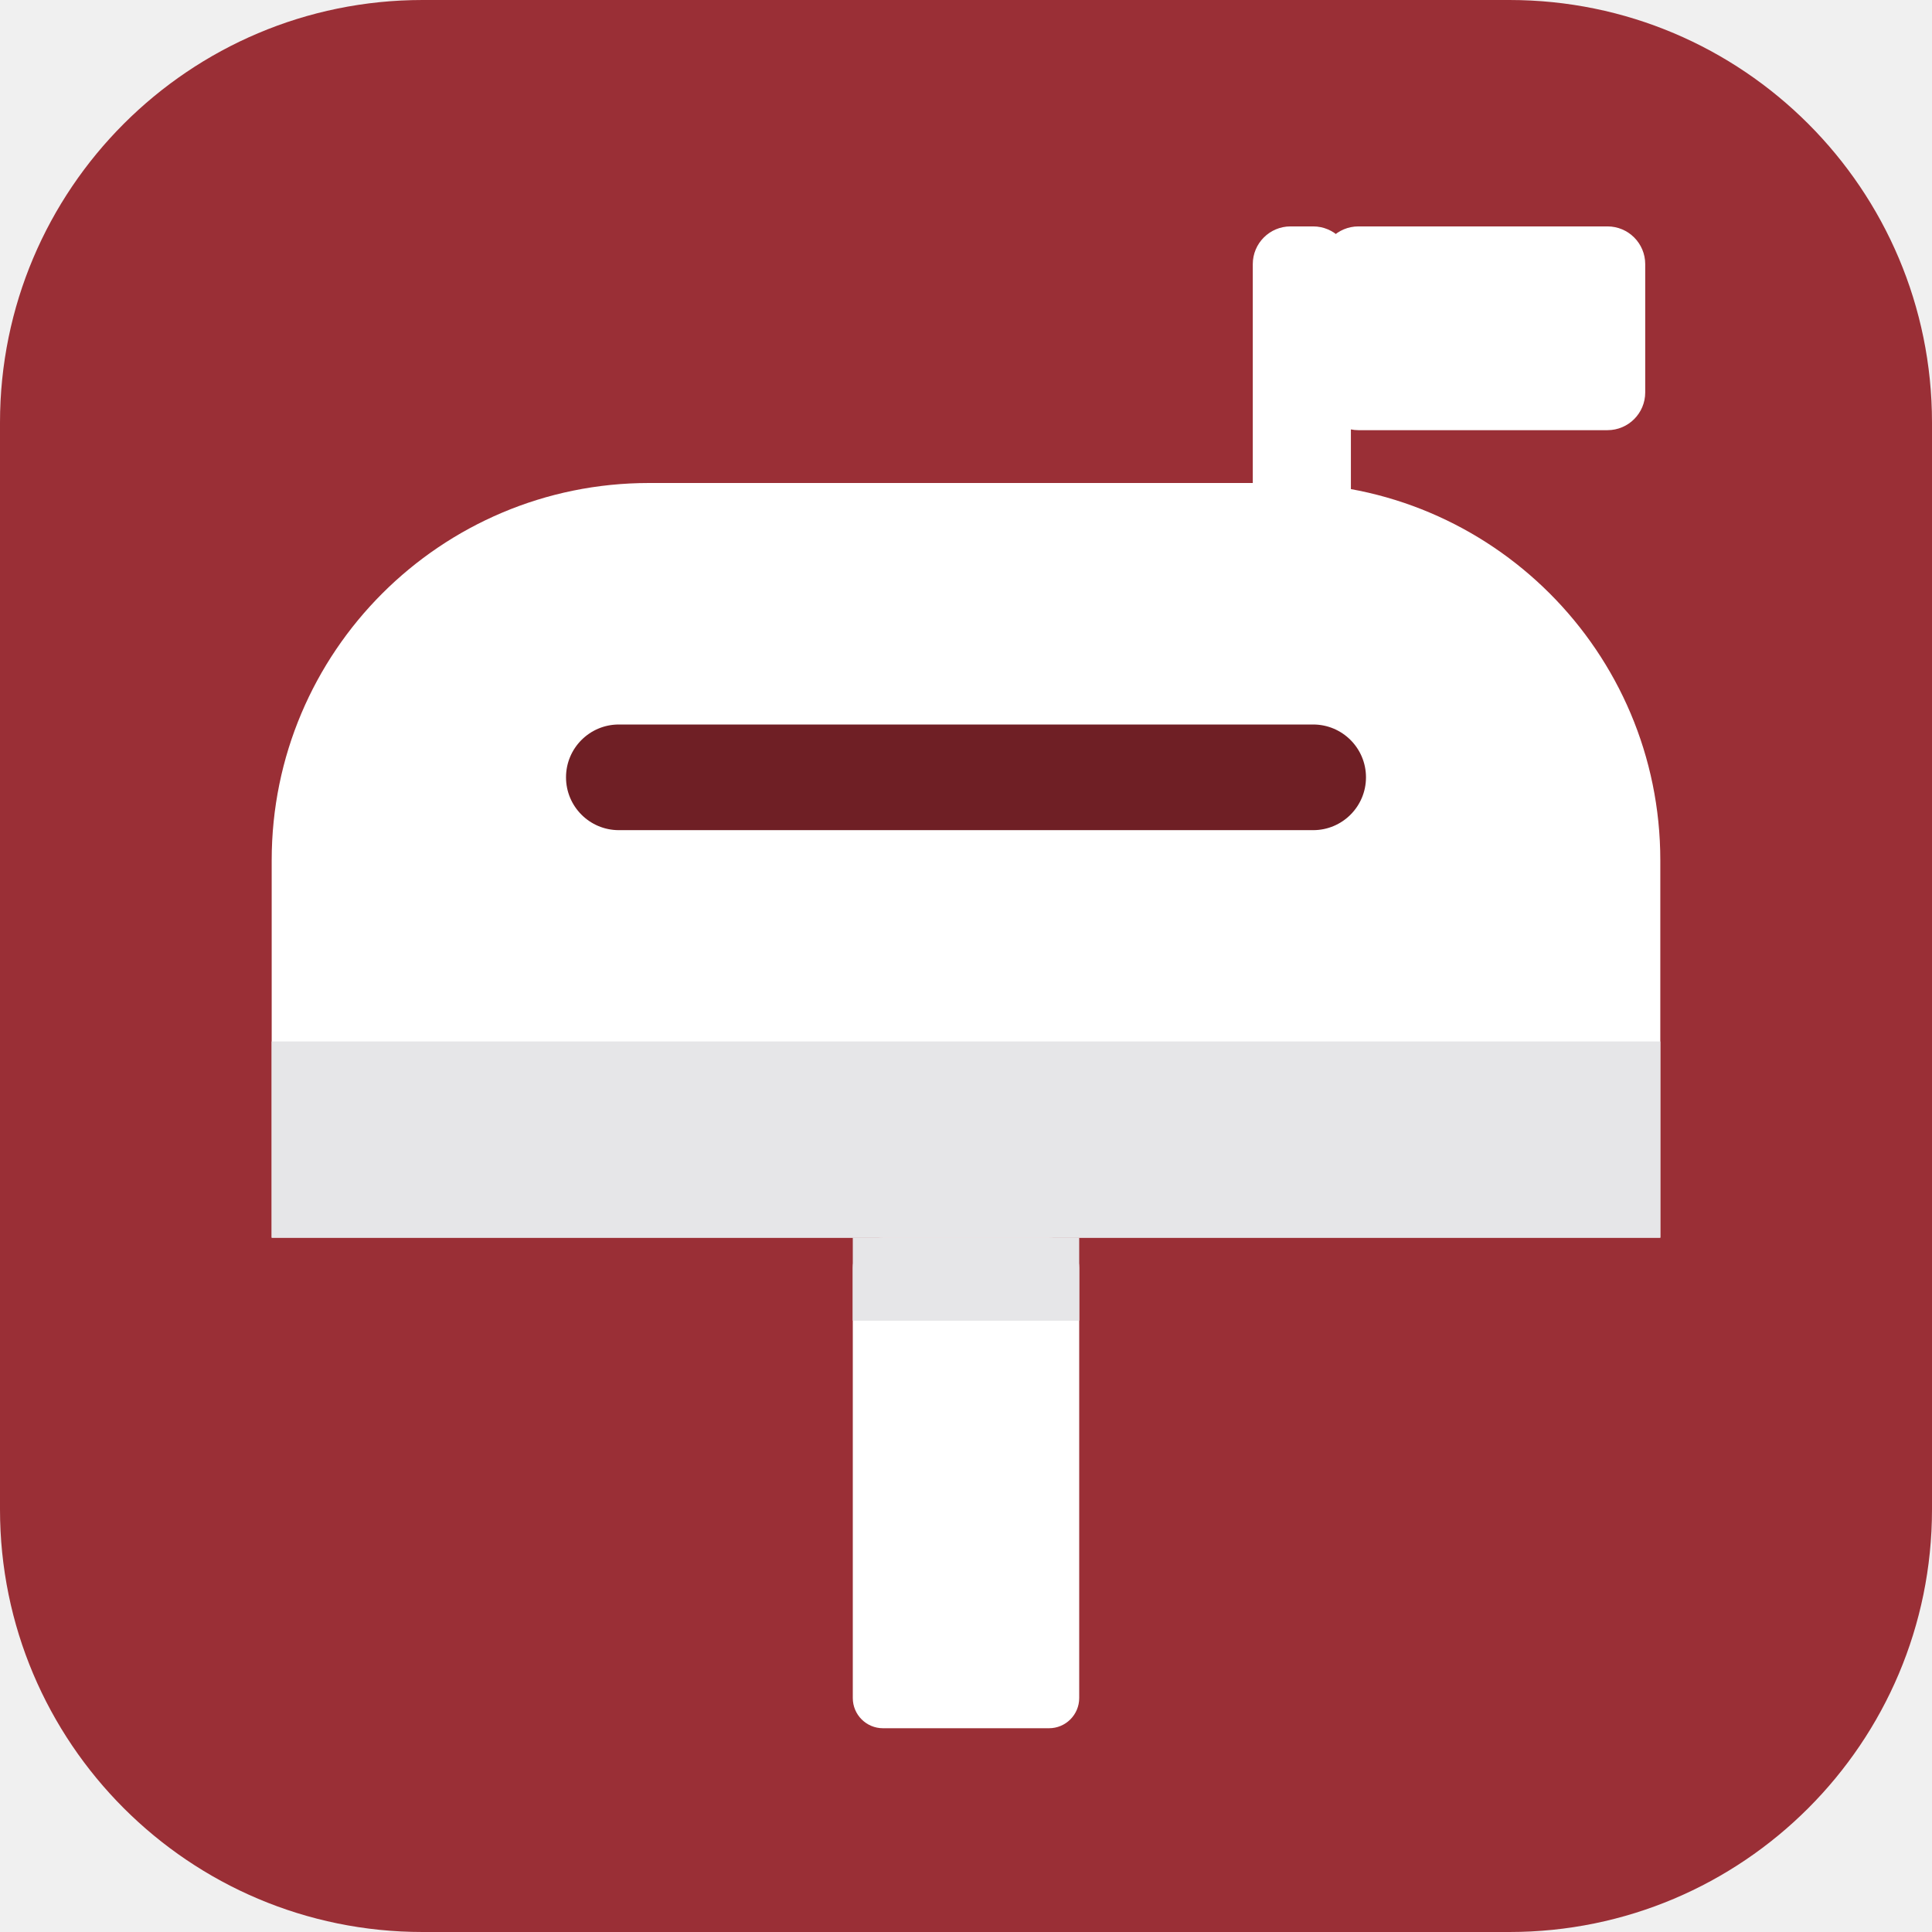
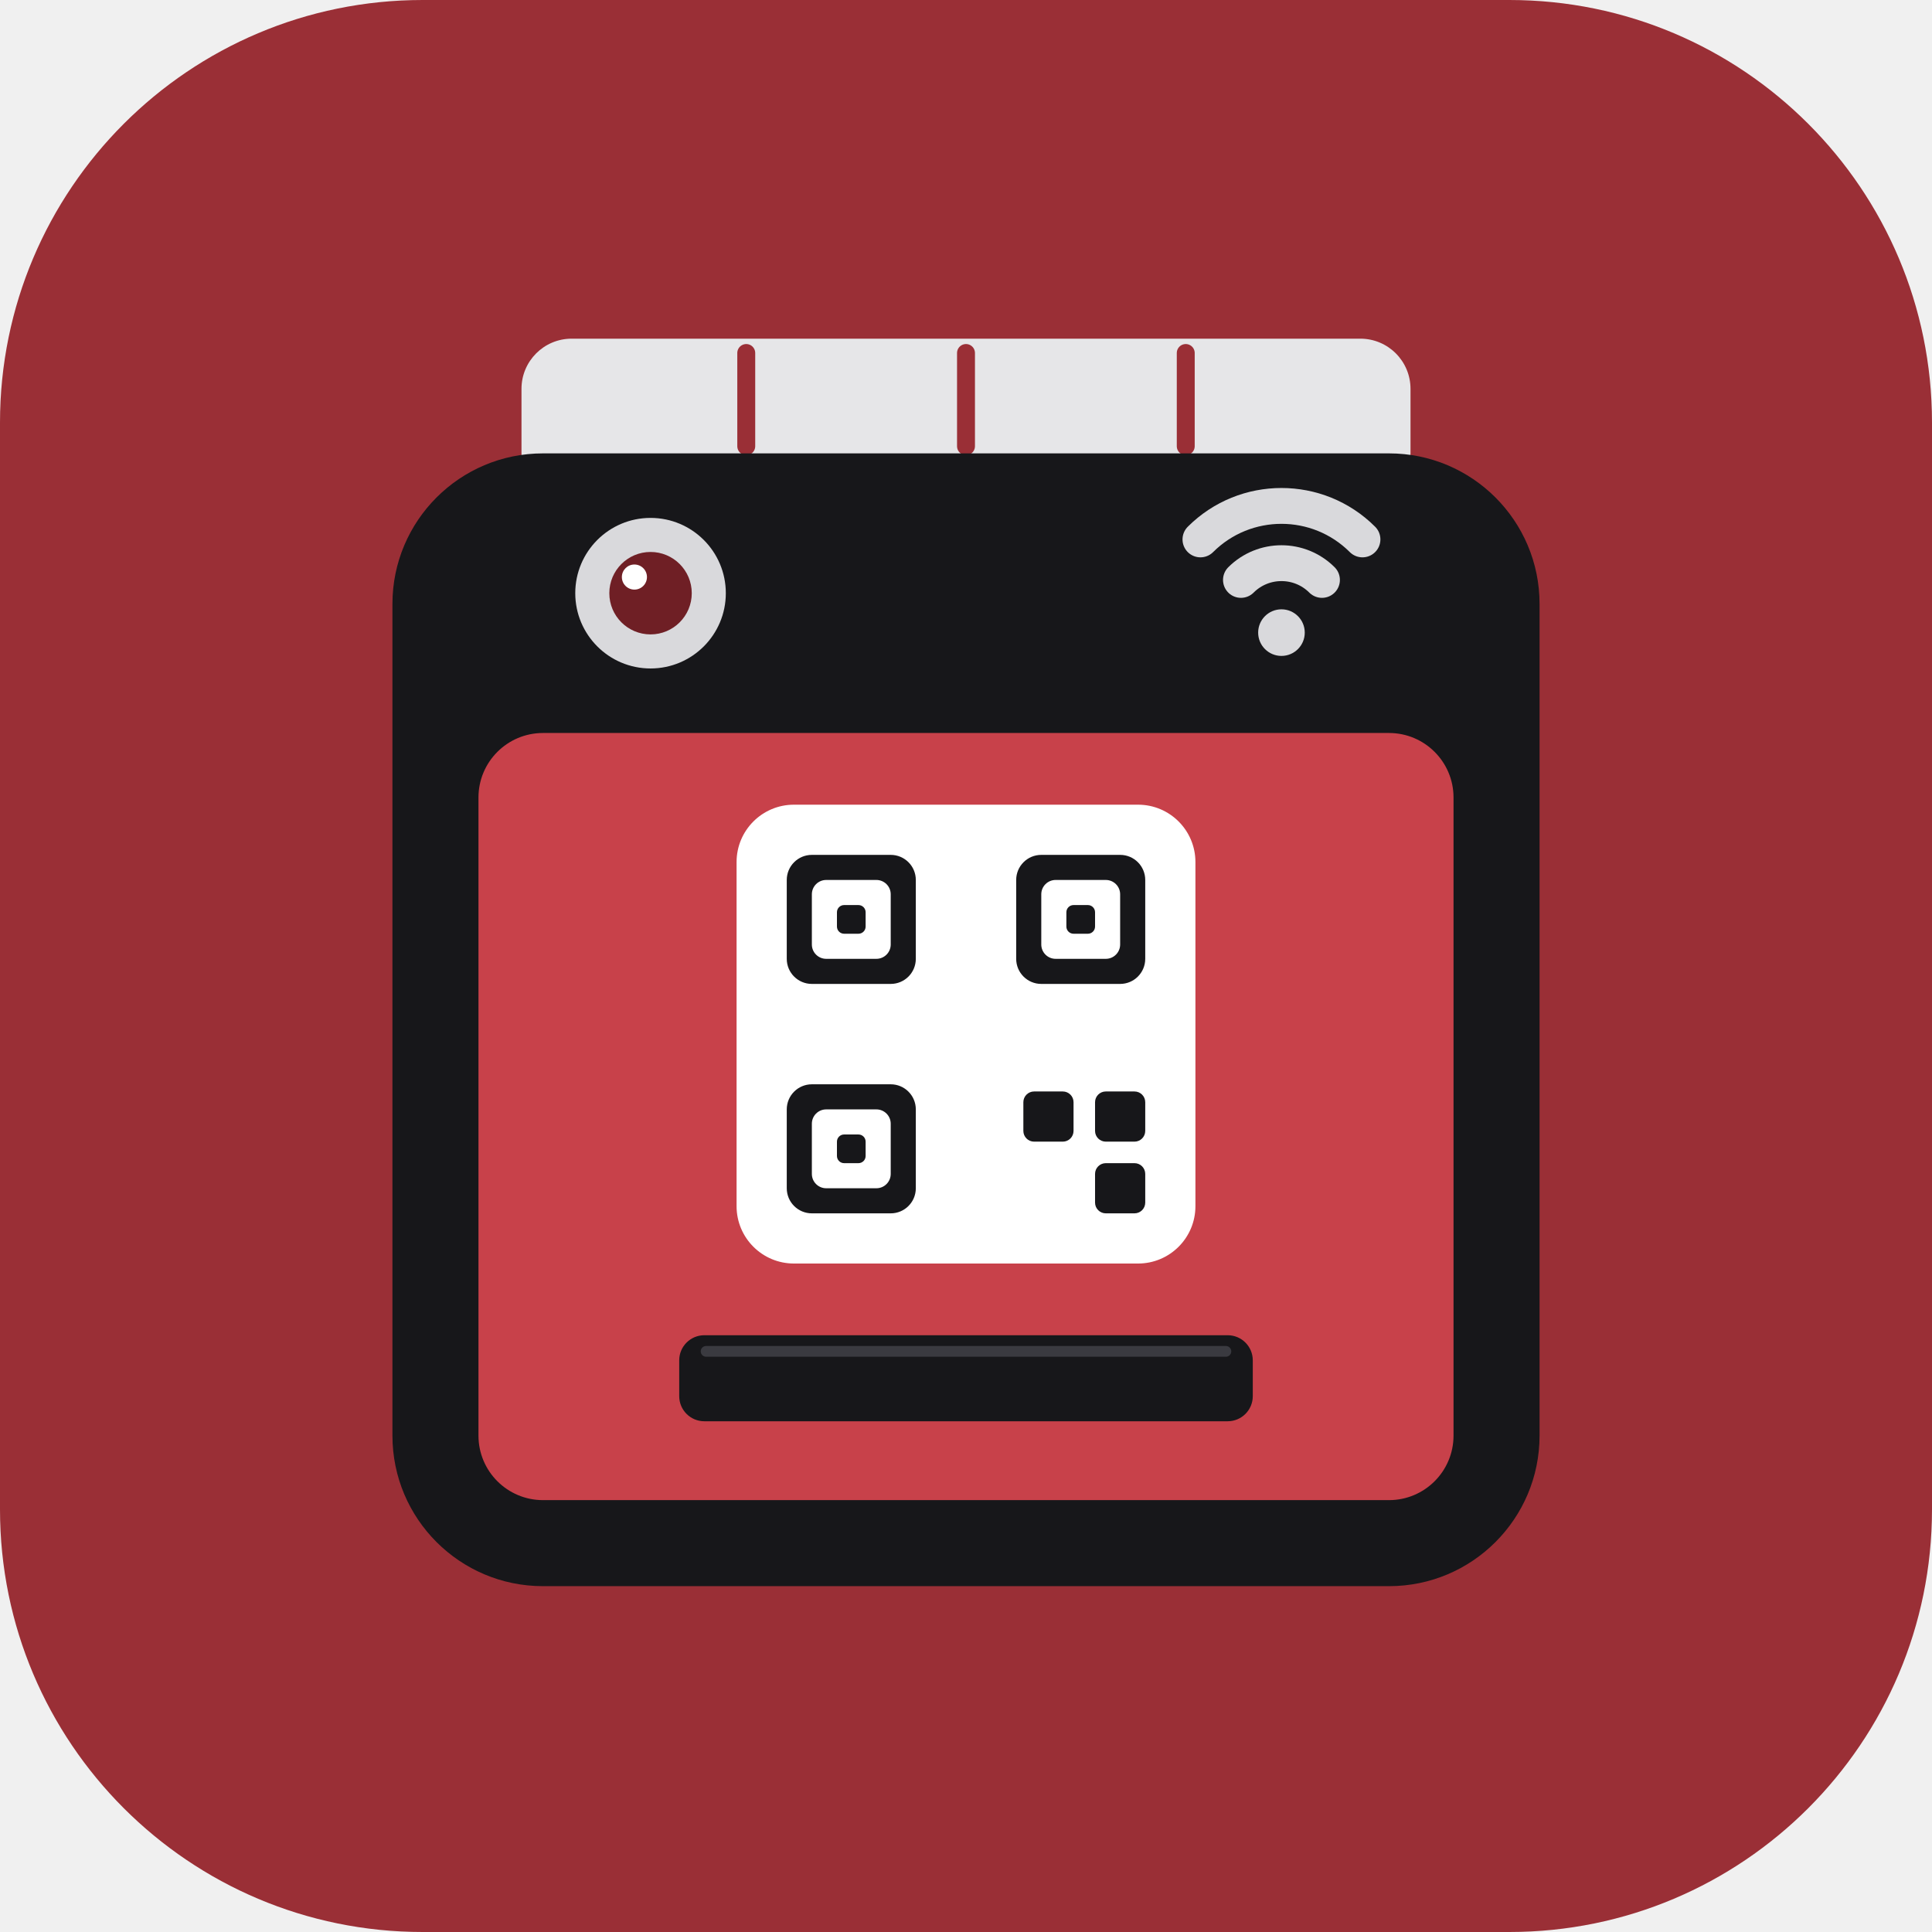
<svg xmlns="http://www.w3.org/2000/svg" viewBox="0 0 512 512" width="512" height="512">
  <rect width="512" height="512" rx="112" fill="#9a2f36" />
-   <g transform="translate(0 -22)">
-     <rect x="332" y="82" width="26" height="170" rx="10" fill="#fff" />
-     <rect x="350" y="82" width="86" height="54" rx="10" fill="#fff" />
-     <path d="M72 350V250a100 100 0 0 1 100-100h168a100 100 0 0 1 100 100v100z" fill="#fff" />
-     <path d="M72 298h368v52H72z" fill="#e6e6e8" />
-     <rect x="150" y="214" width="212" height="28" rx="14" fill="#6f1f25" />
-     <rect x="226" y="350" width="60" height="130" rx="8" fill="#fff" />
-     <rect x="226" y="350" width="60" height="22" fill="#e6e6e8" />
+   <g transform="translate(256 256) scale(0.95) translate(-256 -256)">
+     <g transform="translate(0 5)">
+       <rect x="132" y="76" width="248" height="46" rx="14" fill="#e6e6e8" />
+       <path d="M194.7 80v26M256 80v26M317.3 80v26" stroke="#9a2f36" stroke-width="5" stroke-linecap="round" />
+       <rect x="96" y="108" width="320" height="316" rx="42" fill="#17171a" />
+       <rect x="120" y="186" width="272" height="214" rx="18" fill="#c8414a" />
+       <circle cx="168" cy="147" r="21" fill="#d9d9dc" />
+       <circle cx="168" cy="147" r="11.5" fill="#6f1f25" />
+       <circle cx="163.5" cy="142.5" r="3.5" fill="#fff" />
+       <g fill="none" stroke="#d9d9dc" stroke-width="10" stroke-linecap="round">
+         <path d="M332.7 143.3A16 16 0 0 1 355.3 143.3" />
+         <path d="M321.4 132A32 32 0 0 1 366.6 132" />
+       </g>
+       <circle cx="344" cy="158" r="6.5" fill="#d9d9dc" />
+       <g transform="translate(192 206)">
+         <rect width="128" height="128" rx="16" fill="#fff" />
+         <g fill="#17171a">
+           <rect x="14" y="14" width="36" height="36" rx="7" />
+           <rect x="78" y="14" width="36" height="36" rx="7" />
+           <rect x="14" y="78" width="36" height="36" rx="7" />
+           <rect x="80" y="80" width="14" height="14" rx="3" />
+           <rect x="100" y="100" width="14" height="14" rx="3" />
+           <rect x="100" y="80" width="14" height="14" rx="3" />
+         </g>
+         <g fill="#fff">
+           <rect x="21" y="21" width="22" height="22" rx="4" />
+           <rect x="85" y="21" width="22" height="22" rx="4" />
+           <rect x="21" y="85" width="22" height="22" rx="4" />
+         </g>
+         <g fill="#17171a">
+           <rect x="28" y="28" width="8" height="8" rx="2" />
+           <rect x="92" y="28" width="8" height="8" rx="2" />
+           <rect x="28" y="92" width="8" height="8" rx="2" />
+         </g>
+       </g>
+       <rect x="176" y="354" width="160" height="24" rx="7" fill="#17171a" />
+       <rect x="182" y="357" width="148" height="3" rx="1.5" fill="#3a3a40" />
+     </g>
  </g>
</svg>
